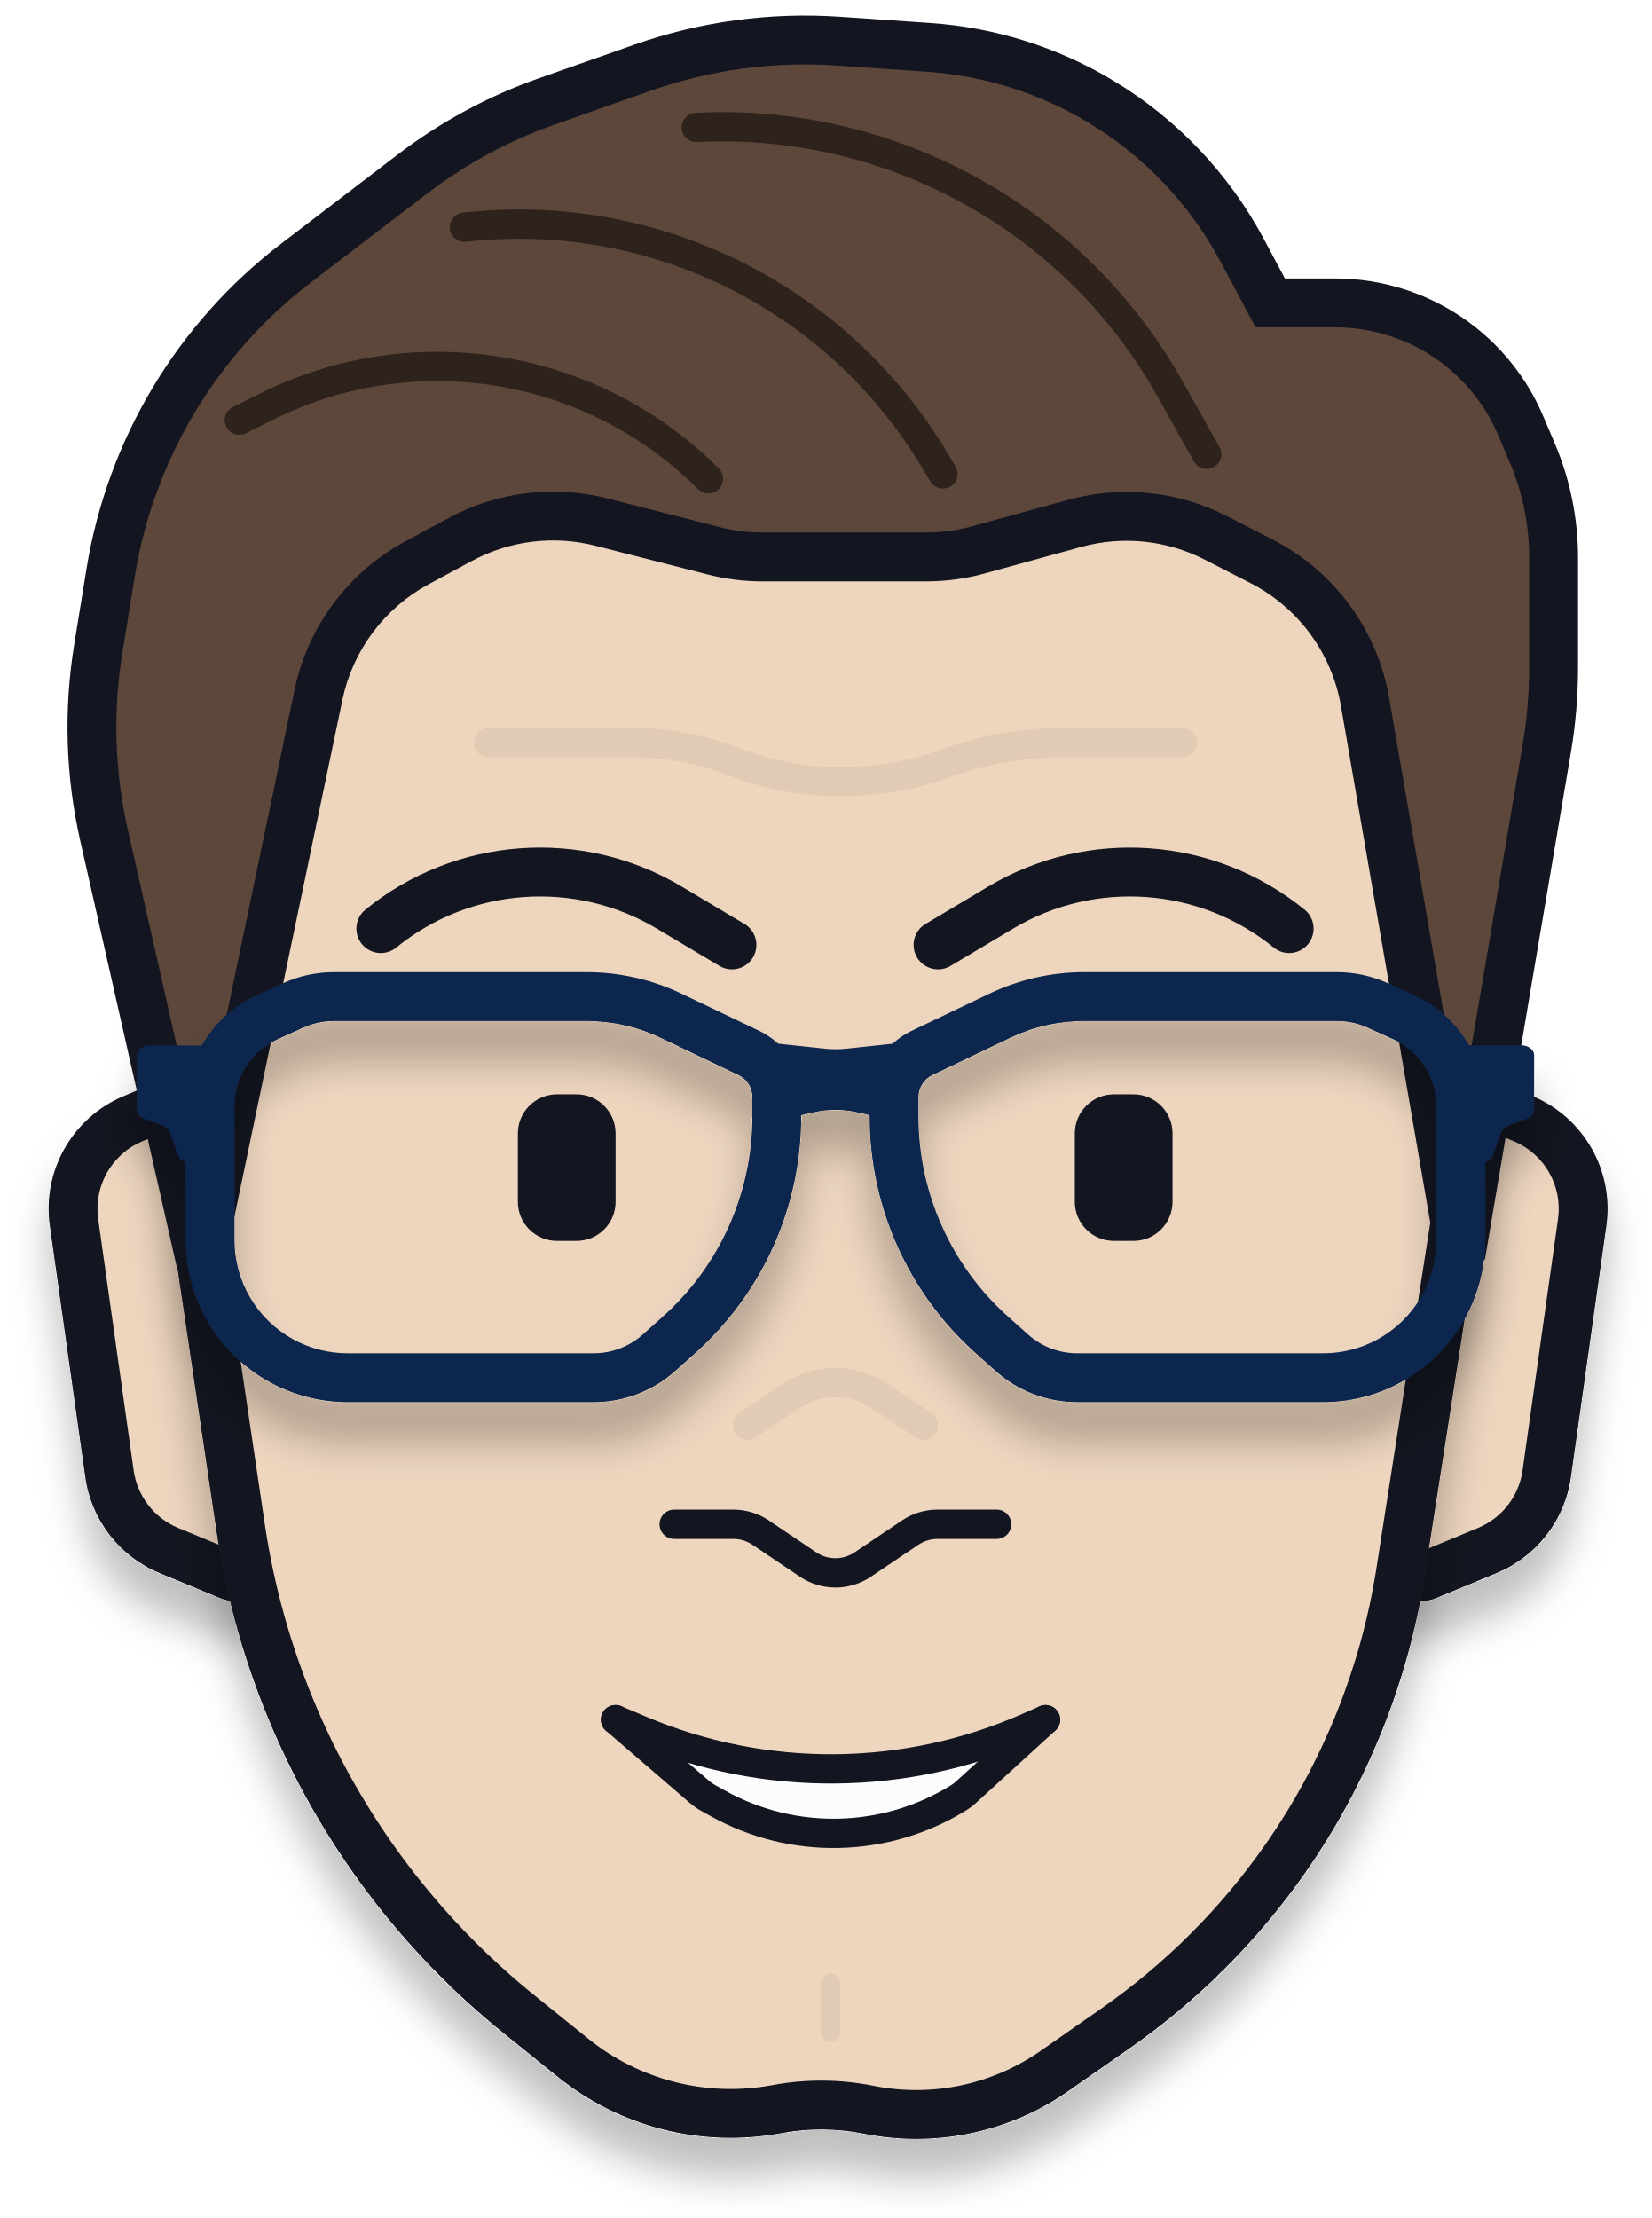
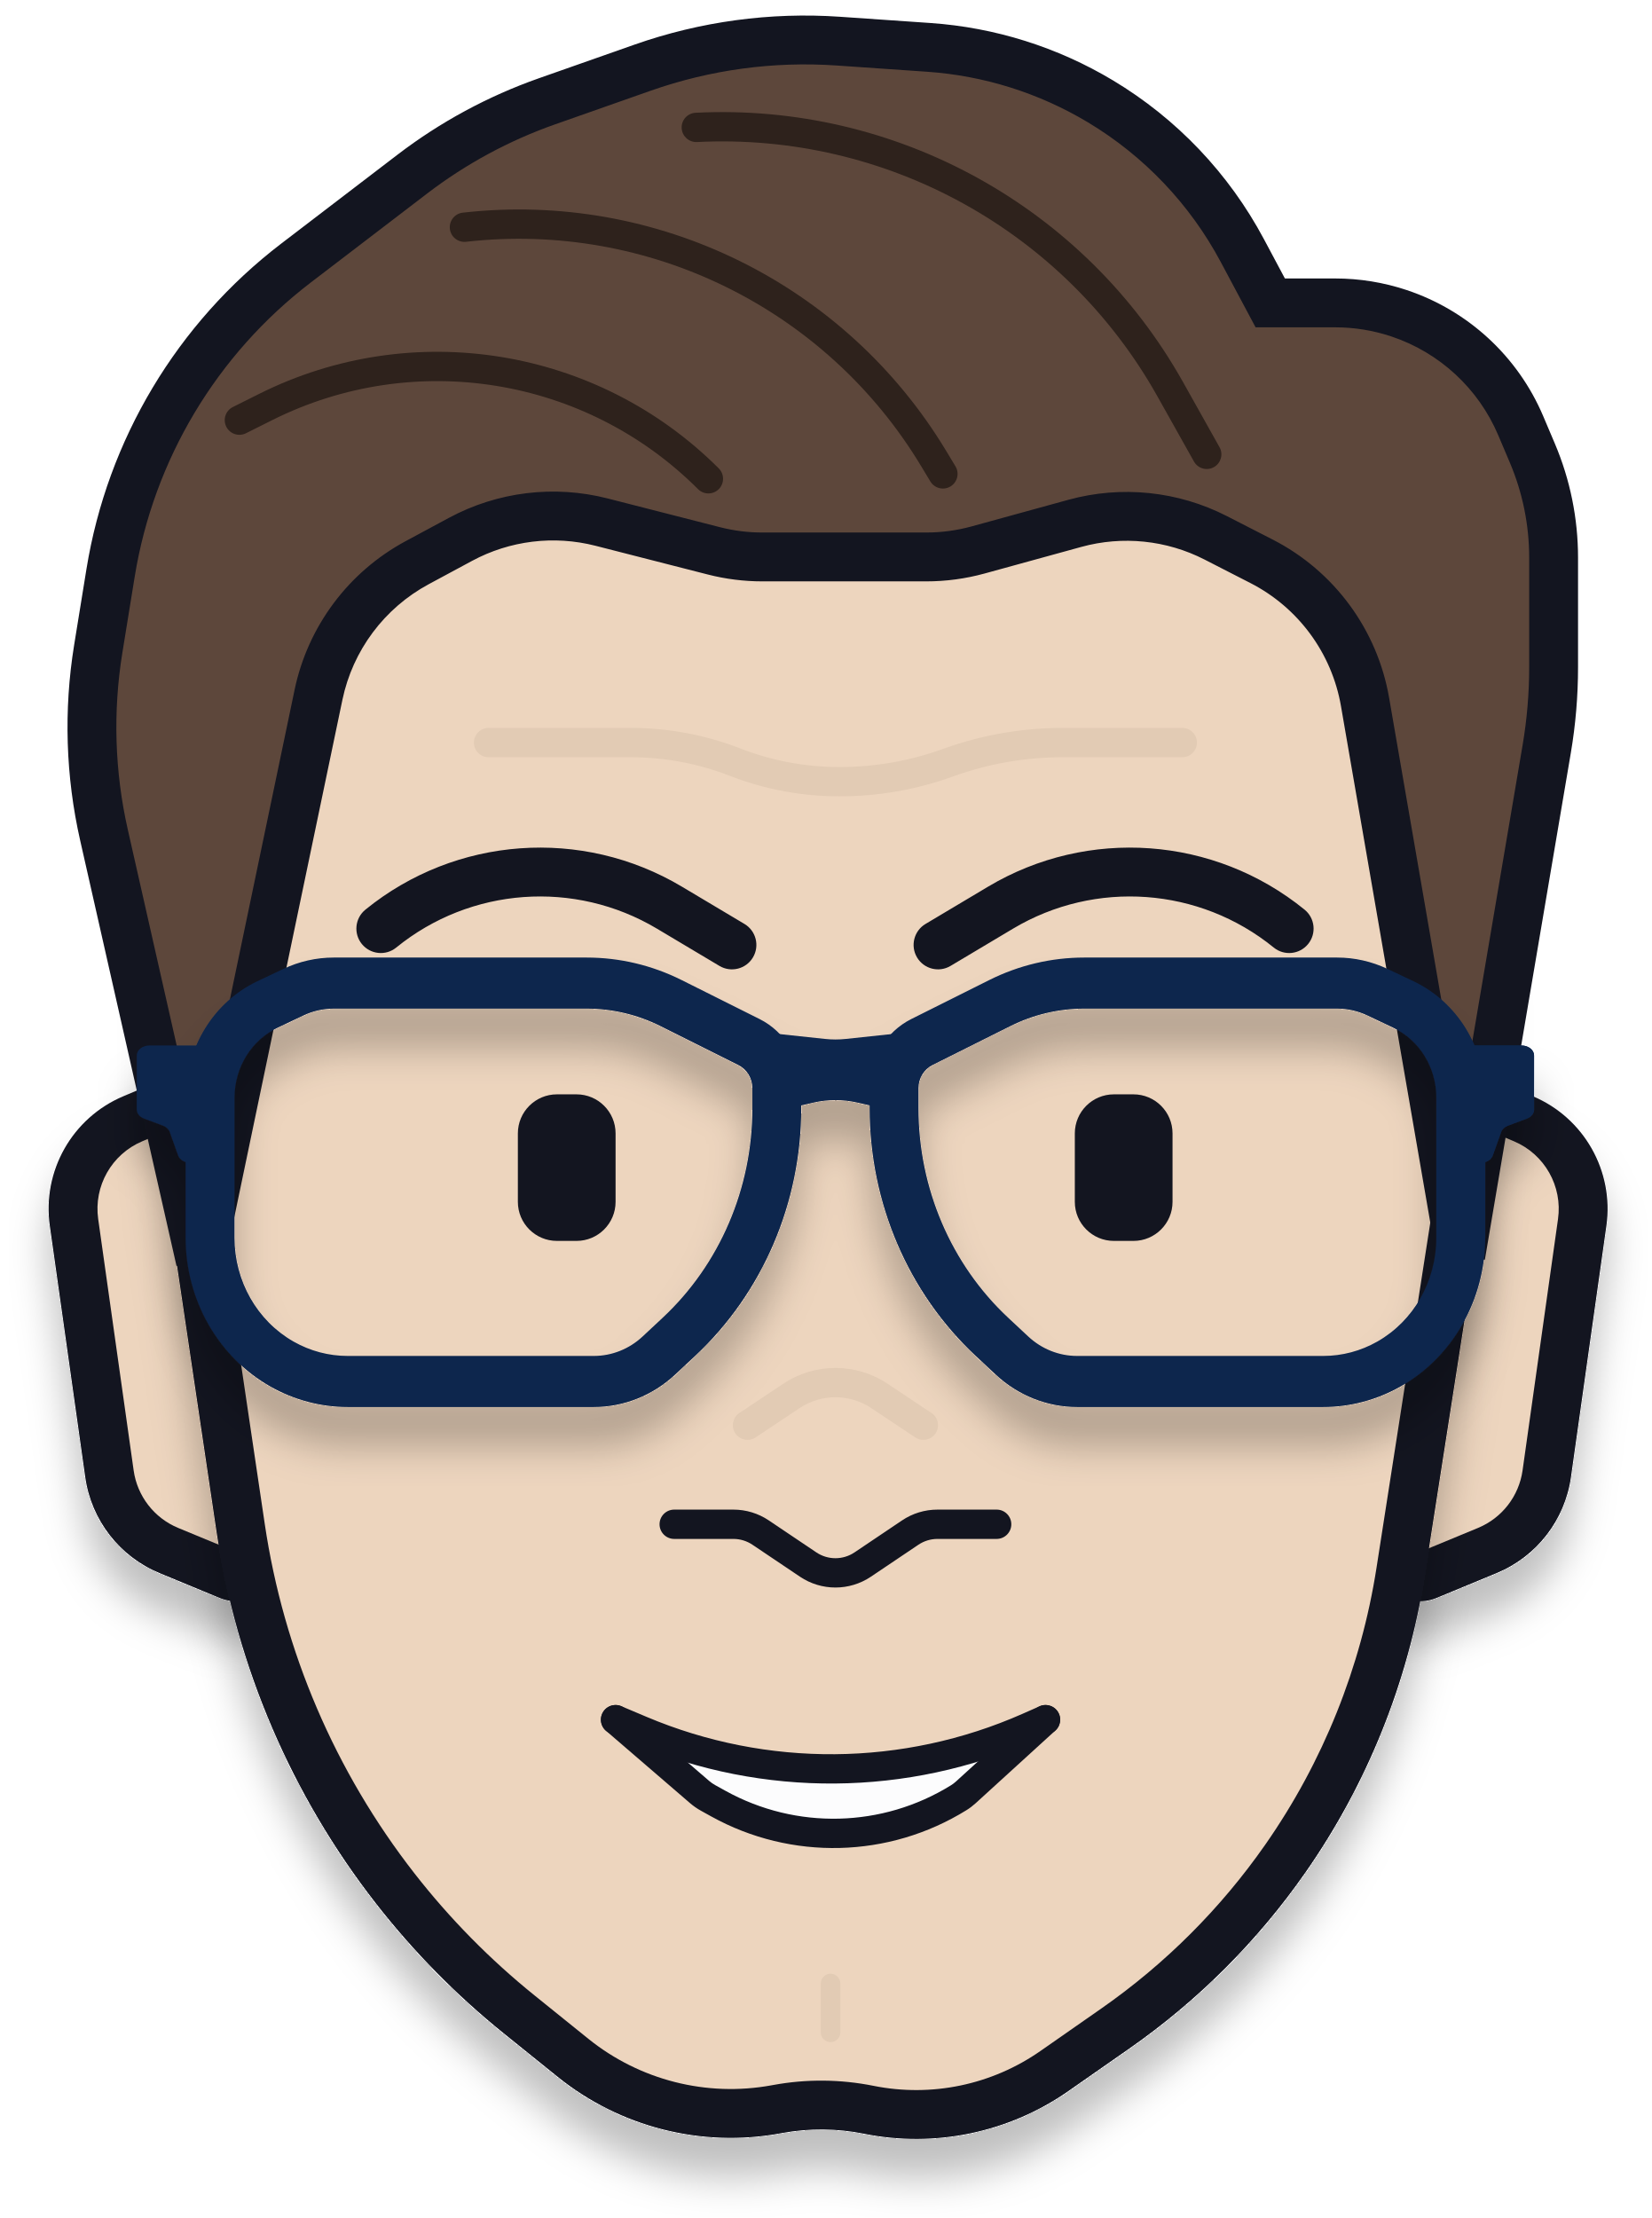
<svg xmlns="http://www.w3.org/2000/svg" class="profile-picture" viewBox="0 0 169 227" fill="none">
  <g filter="url(#filter0_d_3524_2)">
    <path d="M7.573 125.111C6.94 120.623 9.405 116.271 13.579 114.505L17.706 112.759C18.704 112.337 19.858 112.786 20.306 113.773L22 117.5L26.168 159.175C26.318 160.68 24.81 161.801 23.413 161.223L17.28 158.685C14.008 157.331 11.697 154.348 11.202 150.841L7.573 125.111Z" fill="#EDD5BE" />
    <path d="M7.573 125.111C6.94 120.623 9.405 116.271 13.579 114.505L17.706 112.759C18.704 112.337 19.858 112.786 20.306 113.773L22 117.5L26.168 159.175C26.318 160.68 24.81 161.801 23.413 161.223L17.28 158.685C14.008 157.331 11.697 154.348 11.202 150.841L7.573 125.111Z" fill="#EDD5BE" />
    <path fill-rule="evenodd" clip-rule="evenodd" d="M16.732 110.457C18.978 109.506 21.573 110.518 22.582 112.739L24.447 116.841L28.655 158.927C28.994 162.311 25.6 164.833 22.457 163.533L16.325 160.995C12.235 159.303 9.345 155.573 8.726 151.19L5.098 125.46C4.307 119.85 7.387 114.41 12.605 112.203L16.732 110.457ZM19.553 118.159L18.232 115.251L14.553 116.807C11.423 118.132 9.574 121.396 10.049 124.762L13.678 150.492C14.048 153.122 15.782 155.36 18.236 156.375L23.597 158.593L19.553 118.159Z" fill="#131520" />
    <path d="M161.927 125.111C162.56 120.623 160.095 116.271 155.921 114.505L151.794 112.759C150.796 112.337 149.643 112.786 149.194 113.773L147.5 117.5L143.332 159.175C143.182 160.68 144.69 161.801 146.087 161.223L152.22 158.685C155.492 157.331 157.804 154.348 158.298 150.841L161.927 125.111Z" fill="#EDD5BE" />
    <path d="M161.927 125.111C162.56 120.623 160.095 116.271 155.921 114.505L151.794 112.759C150.796 112.337 149.643 112.786 149.194 113.773L147.5 117.5L143.332 159.175C143.182 160.68 144.69 161.801 146.087 161.223L152.22 158.685C155.492 157.331 157.804 154.348 158.298 150.841L161.927 125.111Z" fill="#EDD5BE" />
    <path fill-rule="evenodd" clip-rule="evenodd" d="M152.768 110.457C150.522 109.506 147.927 110.518 146.918 112.739L145.053 116.841L140.845 158.927C140.506 162.311 143.9 164.833 147.043 163.533L153.175 160.995C157.265 159.303 160.155 155.573 160.774 151.19L164.402 125.46C165.193 119.85 162.113 114.41 156.895 112.203L152.768 110.457ZM149.947 118.159L151.268 115.251L154.947 116.807C158.077 118.132 159.926 121.396 159.451 124.762L155.823 150.492C155.452 153.122 153.718 155.36 151.264 156.375L145.903 158.593L149.947 118.159Z" fill="#131520" />
  </g>
  <g filter="url(#filter1_d_3524_2)">
    <path d="M23.804 36.016L84.258 30L145.196 34.512L150.136 100.218C150.71 107.859 150.404 115.541 149.224 123.112L143 156.339C141.355 166.897 137.665 181.445 131.55 190.207C126.821 196.985 120.931 202.874 114.153 207.603L107.905 211.962C102.377 215.819 95.513 217.25 88.904 215.924C85.835 215.308 82.676 215.281 79.597 215.845L79.407 215.879C72.047 217.226 64.465 215.299 58.64 210.603L53.14 206.169C48.429 202.371 44.172 198.044 40.451 193.273C32.075 182.535 26.622 169.811 24.623 156.339L19.65 122.835C18.553 115.447 18.288 107.958 18.859 100.51L23.804 36.016Z" fill="#EDD5BE" />
    <path fill-rule="evenodd" clip-rule="evenodd" d="M84.227 27.491L147.528 32.178L152.629 100.031C153.217 107.862 152.904 115.736 151.695 123.497L145.814 161.23C144.11 172.164 139.933 182.564 133.6 191.638C128.702 198.657 122.603 204.755 115.584 209.653L109.336 214.012C103.248 218.259 95.69 219.835 88.413 218.375C85.654 217.822 82.815 217.798 80.047 218.304L79.857 218.339C71.781 219.816 63.462 217.702 57.071 212.549L51.571 208.115C46.711 204.197 42.318 199.733 38.479 194.811C29.838 183.732 24.212 170.604 22.15 156.706L17.177 123.202C16.053 115.629 15.781 107.953 16.366 100.319L21.471 33.736L84.227 27.491ZM84.29 32.509L26.136 38.296L21.352 100.702C20.795 107.963 21.054 115.264 22.123 122.468L27.096 155.972C29.032 169.017 34.312 181.337 42.422 191.736C46.025 196.355 50.148 200.545 54.709 204.222L60.209 208.657C65.468 212.897 72.313 214.636 78.957 213.42L79.147 213.386C82.538 212.765 86.016 212.795 89.396 213.473C95.337 214.665 101.506 213.378 106.475 209.911L112.723 205.552C119.259 200.992 124.939 195.313 129.5 188.777C135.397 180.327 139.287 170.642 140.874 160.461L146.754 122.727C147.905 115.345 148.203 107.855 147.643 100.405L142.865 36.846L84.29 32.509Z" fill="#131520" />
    <path fill-rule="evenodd" clip-rule="evenodd" d="M48.5 76C48.5 75.172 49.172 74.5 50 74.5H64.572C68.402 74.5 72.199 75.213 75.768 76.602C78.99 77.856 82.418 78.5 85.876 78.5H85.967C89.505 78.5 93.016 77.892 96.348 76.704L96.674 76.587C100.545 75.206 104.624 74.5 108.734 74.5H121C121.828 74.5 122.5 75.172 122.5 76C122.5 76.828 121.828 77.5 121 77.5H108.734C104.968 77.5 101.229 78.147 97.682 79.413L97.356 79.529C93.7 80.833 89.848 81.5 85.967 81.5H85.876C82.045 81.5 78.249 80.787 74.68 79.398C71.457 78.144 68.03 77.5 64.572 77.5H50C49.172 77.5 48.5 76.828 48.5 76Z" fill="#E2CBB4" />
    <path fill-rule="evenodd" clip-rule="evenodd" d="M85 209C84.448 209 84 208.552 84 208V203C84 202.448 84.448 202 85 202C85.552 202 86 202.448 86 203V208C86 208.552 85.552 209 85 209Z" fill="#E2CBB4" />
  </g>
  <path d="M71.374 178.103C70.871 177.823 70.291 178.134 70.078 178.799C69.965 179.154 69.979 179.537 70.094 179.861C70.088 179.878 70.083 179.895 70.078 179.913C69.866 180.673 70.101 181.549 70.605 181.869L72.32 182.963C80.947 188.46 90.695 188.339 99.261 182.626L100.41 181.86C100.91 181.526 101.136 180.644 100.915 179.89C100.912 179.88 100.91 179.87 100.907 179.861C101.023 179.531 101.036 179.138 100.915 178.779C100.695 178.119 100.11 177.82 99.611 178.112L98.461 178.782C90.395 183.49 81.214 183.59 73.09 179.06L71.374 178.103Z" fill="#FCFCFD" />
  <path fill-rule="evenodd" clip-rule="evenodd" d="M61.863 175.021C62.404 174.393 63.351 174.323 63.979 174.863L72.567 182.259C72.763 182.428 72.976 182.576 73.202 182.701L74.252 183.282C81.48 187.283 90.306 187.065 97.328 182.712C97.503 182.603 97.669 182.478 97.822 182.339L105.989 174.892C106.602 174.333 107.55 174.377 108.108 174.989C108.667 175.602 108.623 176.55 108.011 177.108L99.843 184.556C99.554 184.819 99.241 185.056 98.908 185.262C90.964 190.187 80.977 190.434 72.799 185.907L71.749 185.325C71.343 185.101 70.961 184.835 70.609 184.532L62.021 177.137C61.394 176.596 61.323 175.649 61.863 175.021Z" fill="#131520" />
  <path fill-rule="evenodd" clip-rule="evenodd" d="M61.618 175.417C61.94 174.653 62.82 174.296 63.584 174.618L66.184 175.716C78.502 180.917 92.421 180.802 104.651 175.398L106.394 174.628C107.152 174.293 108.037 174.636 108.372 175.394C108.707 176.152 108.364 177.037 107.606 177.372L105.864 178.142C92.877 183.88 78.097 184.003 65.017 178.48L62.416 177.382C61.653 177.06 61.296 176.18 61.618 175.417Z" fill="#131520" />
  <path fill-rule="evenodd" clip-rule="evenodd" d="M67.5 156C67.5 155.172 68.172 154.5 69 154.5H75.056C76.348 154.5 77.612 154.885 78.684 155.607L83.546 158.878C84.728 159.673 86.272 159.673 87.454 158.878L92.316 155.607C93.388 154.885 94.652 154.5 95.944 154.5H102C102.828 154.5 103.5 155.172 103.5 156C103.5 156.828 102.828 157.5 102 157.5H95.944C95.248 157.5 94.568 157.708 93.991 158.096L89.128 161.367C86.934 162.843 84.066 162.843 81.872 161.367L77.009 158.096C76.432 157.708 75.752 157.5 75.056 157.5H69C68.172 157.5 67.5 156.828 67.5 156Z" fill="#131520" />
  <path fill-rule="evenodd" clip-rule="evenodd" d="M89.168 144.111C86.947 142.63 84.053 142.63 81.832 144.111L77.332 147.111C76.643 147.57 75.712 147.384 75.252 146.695C74.793 146.005 74.979 145.074 75.668 144.614L80.168 141.614C83.397 139.462 87.603 139.462 90.832 141.614L95.332 144.614C96.022 145.074 96.208 146.005 95.748 146.695C95.289 147.384 94.357 147.57 93.668 147.111L89.168 144.111Z" fill="#E2CBB4" />
  <path fill-rule="evenodd" clip-rule="evenodd" d="M77.057 97.989C76.35 99.175 74.816 99.563 73.63 98.856L67.228 95.04C58.81 90.022 48.154 90.796 40.55 96.978C39.479 97.849 37.904 97.686 37.033 96.615C36.162 95.544 36.325 93.969 37.396 93.098C46.629 85.592 59.567 84.652 69.788 90.745L76.19 94.561C77.376 95.268 77.764 96.803 77.057 97.989Z" fill="#131520" />
  <path fill-rule="evenodd" clip-rule="evenodd" d="M93.853 97.989C94.56 99.175 96.094 99.563 97.28 98.856L103.682 95.04C112.1 90.022 122.755 90.796 130.36 96.978C131.431 97.849 133.005 97.686 133.876 96.615C134.747 95.544 134.585 93.969 133.514 93.098C124.281 85.592 111.342 84.652 101.122 90.745L94.72 94.561C93.534 95.268 93.146 96.803 93.853 97.989Z" fill="#131520" />
  <path d="M53 116C53 113.791 54.791 112 57 112H59C61.209 112 63 113.791 63 116V123C63 125.209 61.209 127 59 127H57C54.791 127 53 125.209 53 123V116Z" fill="#131520" />
  <path d="M110 116C110 113.791 111.791 112 114 112H116C118.209 112 120 113.791 120 116V123C120 125.209 118.209 127 116 127H114C111.791 127 110 125.209 110 123V116Z" fill="#131520" />
  <path d="M139.702 71.84L149.5 128.5L158.296 76.652C158.764 73.889 159 71.091 159 68.289V57.068C159 53.394 158.26 49.757 156.826 46.374L155.633 43.565C153.323 38.119 148.786 33.928 143.174 32.058C141.072 31.357 138.87 31 136.654 31H130L127.143 25.643C123.778 19.333 118.761 14.056 112.629 10.377C107.286 7.171 101.259 5.277 95.043 4.848L85.798 4.21C79.004 3.742 72.186 4.666 65.763 6.926L55.979 10.368C51.024 12.112 46.375 14.625 42.202 17.816L30.299 26.918C20.153 34.677 13.361 46.025 11.316 58.633L10.053 66.42C9.027 72.748 9.228 79.213 10.643 85.465L20.5 129L32.597 71.108C33.804 65.333 37.498 60.386 42.692 57.589L47.126 55.202C51.546 52.821 56.7 52.191 61.564 53.435L73.061 56.376C74.681 56.79 76.346 57 78.018 57H94.8C96.592 57 98.376 56.759 100.103 56.284L110.001 53.562C114.825 52.236 119.97 52.765 124.422 55.045L129.112 57.447C134.708 60.314 138.63 65.645 139.702 71.84Z" fill="#5D473B" />
  <path fill-rule="evenodd" clip-rule="evenodd" d="M85.97 1.716C78.837 1.224 71.678 2.195 64.933 4.568L55.149 8.01C49.947 9.841 45.065 12.48 40.683 15.83L28.78 24.932C18.127 33.079 10.995 44.994 8.849 58.233L7.586 66.02C6.508 72.664 6.718 79.453 8.205 86.017L18.062 129.552L22.947 129.511L35.044 71.619C36.1 66.566 39.333 62.237 43.877 59.79L48.311 57.403C52.179 55.32 56.689 54.768 60.945 55.857L72.441 58.798C74.263 59.264 76.137 59.5 78.018 59.5H94.8C96.816 59.5 98.823 59.229 100.766 58.695L110.664 55.973C114.885 54.812 119.387 55.275 123.282 57.27L127.972 59.673C132.869 62.181 136.301 66.845 137.238 72.266L147.037 128.926L151.965 128.918L160.76 77.07C161.253 74.169 161.5 71.231 161.5 68.289V57.068C161.5 53.058 160.693 49.089 159.127 45.398L157.935 42.588C155.345 36.483 150.257 31.784 143.964 29.686C141.607 28.901 139.139 28.5 136.654 28.5H131.5L129.349 24.467C125.77 17.757 120.436 12.146 113.915 8.233C108.233 4.824 101.825 2.81 95.215 2.354L85.97 1.716ZM66.592 9.284C72.695 7.137 79.172 6.259 85.626 6.704L94.871 7.342C100.693 7.743 106.338 9.518 111.342 12.521C117.086 15.967 121.785 20.909 124.937 26.82L128.5 33.5H136.654C138.602 33.5 140.536 33.814 142.383 34.43C147.314 36.073 151.302 39.756 153.332 44.541L154.524 47.351C155.828 50.424 156.5 53.729 156.5 57.068V68.289C156.5 70.951 156.276 73.609 155.831 76.234L149.476 113.692L142.165 71.414C140.96 64.444 136.547 58.447 130.251 55.222L125.562 52.82C120.553 50.255 114.765 49.659 109.338 51.152L99.44 53.874C97.929 54.289 96.368 54.5 94.8 54.5H78.018C76.555 54.5 75.098 54.317 73.68 53.954L62.184 51.013C56.712 49.613 50.913 50.323 45.94 53.001L41.507 55.388C35.663 58.534 31.507 64.1 30.15 70.596L20.402 117.246L13.081 84.913C11.737 78.974 11.546 72.832 12.521 66.82L13.784 59.033C15.726 47.055 22.179 36.275 31.818 28.904L43.721 19.802C47.685 16.771 52.102 14.383 56.809 12.727L66.592 9.284Z" fill="#131520" />
  <path fill-rule="evenodd" clip-rule="evenodd" d="M69.764 13.114C69.722 12.287 70.359 11.582 71.187 11.541C91.7 10.504 111.029 21.182 121.071 39.099L124.808 45.767C125.214 46.489 124.956 47.403 124.233 47.809C123.511 48.214 122.597 47.956 122.192 47.233L118.454 40.566C108.969 23.643 90.713 13.558 71.338 14.537C70.511 14.579 69.806 13.942 69.764 13.114Z" fill="#2E221C" />
  <path fill-rule="evenodd" clip-rule="evenodd" d="M46.041 23.423C45.948 22.6 46.54 21.857 47.363 21.764C67.196 19.519 86.519 29.038 96.824 46.132L97.785 47.725C98.212 48.435 97.984 49.357 97.275 49.785C96.565 50.212 95.643 49.984 95.215 49.275L94.255 47.681C84.555 31.592 66.368 22.631 47.7 24.745C46.877 24.838 46.134 24.246 46.041 23.423Z" fill="#2E221C" />
  <path fill-rule="evenodd" clip-rule="evenodd" d="M23.158 43.671C22.788 42.93 23.088 42.029 23.829 41.658L26.531 40.307C42.216 32.465 61.16 35.539 73.561 47.939C74.146 48.525 74.146 49.475 73.561 50.061C72.975 50.647 72.025 50.647 71.439 50.061C59.952 38.573 42.403 35.726 27.873 42.991L25.171 44.342C24.43 44.712 23.529 44.412 23.158 43.671Z" fill="#2E221C" />
  <g filter="url(#filter2_d_3524_2)">
-     <path d="M77 106.535L84.439 107.329C85.144 107.404 85.856 107.404 86.561 107.329L94 106.535L91.5 109.256V114.698L87.711 113.839C86.256 113.509 84.744 113.509 83.289 113.839L79.5 114.698V109.256L77 106.535Z" fill="#0D264D" />
+     <path d="M77 105.535L84.439 106.329C85.144 106.404 85.856 106.404 86.561 106.329L94 105.535L91.5 108.256V113.698L87.711 112.839C86.256 112.509 84.744 112.509 83.289 112.839L79.5 113.698V108.256L77 105.535Z" fill="#0D264D" />
    <path d="M157 108.018C157 107.456 156.424 107 155.714 107H148L149.929 119H151.527C152.103 119 152.608 118.697 152.765 118.259L153.626 115.846C153.728 115.563 153.979 115.328 154.315 115.202L156.263 114.475C156.713 114.307 157 113.949 157 113.555V108.018Z" fill="#0D264D" />
    <path fill-rule="evenodd" clip-rule="evenodd" d="M155.714 107C156.424 107 157 107.456 157 108.018V113.555C157 113.949 156.713 114.307 156.263 114.475L154.315 115.202C153.979 115.328 153.728 115.563 153.626 115.846L152.765 118.259C152.608 118.697 152.103 119 151.527 119H149.929L148 107H155.714Z" fill="#0D264D" />
    <path d="M14 108.018C14 107.456 14.576 107 15.286 107H23L21.071 119H19.473C18.897 119 18.392 118.697 18.235 118.259L17.374 115.846C17.272 115.563 17.021 115.328 16.685 115.202L14.737 114.475C14.287 114.307 14 113.949 14 113.555V108.018Z" fill="#0D264D" />
-     <path fill-rule="evenodd" clip-rule="evenodd" d="M34.155 99.5C32.376 99.5 30.617 99.88 28.996 100.615L26.34 101.818C21.871 103.843 19 108.296 19 113.203V126.925C19 132.998 22.321 138.585 27.656 141.486C30.086 142.808 32.809 143.5 35.575 143.5H60.771C63.842 143.5 66.806 142.369 69.096 140.324L71.146 138.494C78.052 132.328 82 123.509 82 114.251V112.285C82 109.397 80.342 106.765 77.736 105.519L69.758 101.703C66.726 100.253 63.409 99.5 60.048 99.5H34.155ZM31.06 105.169C32.032 104.728 33.088 104.5 34.155 104.5H60.048C62.662 104.5 65.242 105.085 67.6 106.213L75.579 110.03C76.447 110.445 77 111.322 77 112.285V114.251C77 122.085 73.659 129.547 67.816 134.764L65.766 136.594C64.392 137.822 62.614 138.5 60.771 138.5H35.575C33.643 138.5 31.742 138.017 30.045 137.094C26.319 135.068 24 131.166 24 126.925V113.203C24 110.259 25.723 107.587 28.404 106.372L31.06 105.169Z" fill="#0D264D" />
-     <path fill-rule="evenodd" clip-rule="evenodd" d="M136.845 99.5C138.624 99.5 140.383 99.88 142.004 100.615L144.66 101.818C149.129 103.843 152 108.296 152 113.203V126.925C152 132.998 148.679 138.585 143.344 141.486C140.914 142.808 138.191 143.5 135.425 143.5H110.229C107.158 143.5 104.194 142.369 101.904 140.324L99.854 138.494C92.948 132.328 89 123.509 89 114.251V112.285C89 109.397 90.658 106.765 93.264 105.519L101.242 101.703C104.274 100.253 107.591 99.5 110.952 99.5H136.845ZM139.94 105.169C138.968 104.728 137.912 104.5 136.845 104.5H110.952C108.338 104.5 105.758 105.085 103.4 106.213L95.421 110.03C94.553 110.445 94 111.322 94 112.285V114.251C94 122.085 97.341 129.547 103.184 134.764L105.234 136.594C106.608 137.822 108.386 138.5 110.229 138.5H135.425C137.357 138.5 139.258 138.017 140.955 137.094C144.681 135.068 147 131.166 147 126.925V113.203C147 110.259 145.277 107.587 142.596 106.372L139.94 105.169Z" fill="#0D264D" />
+     <path fill-rule="evenodd" clip-rule="evenodd" d="M34.155 98C32.376 98 30.617 98.397 28.996 99.165L26.34 100.423C21.871 102.541 19 107.196 19 112.326V126.672C19 133.021 22.321 138.862 27.656 141.895C30.086 143.276 32.809 144 35.575 144H60.771C63.842 144 66.806 142.818 69.096 140.68L71.146 138.766C78.052 132.32 82 123.1 82 113.422V111.366C82 108.347 80.342 105.596 77.736 104.293L69.758 100.303C66.726 98.787 63.409 98 60.048 98H34.155ZM31.06 103.926C32.032 103.466 33.088 103.227 34.155 103.227H60.048C62.662 103.227 65.242 103.839 67.6 105.018L75.579 109.008C76.447 109.443 77 110.36 77 111.366V113.422C77 121.611 73.659 129.412 67.816 134.867L65.766 136.781C64.392 138.064 62.614 138.773 60.771 138.773H35.575C33.643 138.773 31.742 138.267 30.045 137.303C26.319 135.184 24 131.106 24 126.672V112.326C24 109.248 25.723 106.455 28.404 105.184L31.06 103.926Z" fill="#0D264D" />
+     <path fill-rule="evenodd" clip-rule="evenodd" d="M136.845 98C138.624 98 140.383 98.397 142.004 99.165L144.66 100.423C149.129 102.541 152 107.196 152 112.326V126.672C152 133.021 148.679 138.862 143.344 141.895C140.914 143.276 138.191 144 135.425 144H110.229C107.158 144 104.194 142.818 101.904 140.68L99.854 138.766C92.948 132.32 89 123.1 89 113.422V111.366C89 108.347 90.658 105.596 93.264 104.293L101.242 100.303C104.274 98.787 107.591 98 110.952 98H136.845ZM139.94 103.926C138.968 103.466 137.912 103.227 136.845 103.227H110.952C108.338 103.227 105.758 103.839 103.4 105.018L95.421 109.008C94.553 109.443 94 110.36 94 111.366V113.422C94 121.611 97.341 129.412 103.184 134.867L105.234 136.781C106.608 138.064 108.386 138.773 110.229 138.773H135.425C137.357 138.773 139.258 138.267 140.955 137.303C144.681 135.184 147 131.106 147 126.672V112.326C147 109.248 145.277 106.455 142.596 105.184L139.94 103.926Z" fill="#0D264D" />
  </g>
  <defs>
    <filter id="filter0_d_3524_2" x="0.975" y="110.1" width="167.551" height="61.781" filterUnits="userSpaceOnUse" color-interpolation-filters="sRGB">
      <feFlood flood-opacity="0" result="BackgroundImageFix" />
      <feColorMatrix in="SourceAlpha" type="matrix" values="0 0 0 0 0 0 0 0 0 0 0 0 0 0 0 0 0 0 127 0" result="hardAlpha" />
      <feOffset dy="4" />
      <feGaussianBlur stdDeviation="2" />
      <feComposite in2="hardAlpha" operator="out" />
      <feColorMatrix type="matrix" values="0 0 0 0 0 0 0 0 0 0 0 0 0 0 0 0 0 0 0.25 0" />
      <feBlend mode="normal" in2="BackgroundImageFix" result="effect1_dropShadow_3524_2" />
      <feBlend mode="normal" in="SourceGraphic" in2="effect1_dropShadow_3524_2" result="shape" />
    </filter>
    <filter id="filter1_d_3524_2" x="12.067" y="27.491" width="144.85" height="199.416" filterUnits="userSpaceOnUse" color-interpolation-filters="sRGB">
      <feFlood flood-opacity="0" result="BackgroundImageFix" />
      <feColorMatrix in="SourceAlpha" type="matrix" values="0 0 0 0 0 0 0 0 0 0 0 0 0 0 0 0 0 0 127 0" result="hardAlpha" />
      <feOffset dy="4" />
      <feGaussianBlur stdDeviation="2" />
      <feComposite in2="hardAlpha" operator="out" />
      <feColorMatrix type="matrix" values="0 0 0 0 0 0 0 0 0 0 0 0 0 0 0 0 0 0 0.25 0" />
      <feBlend mode="normal" in2="BackgroundImageFix" result="effect1_dropShadow_3524_2" />
      <feBlend mode="normal" in="SourceGraphic" in2="effect1_dropShadow_3524_2" result="shape" />
    </filter>
-     <filter id="filter2_d_3524_2" x="10" y="99.5" width="151" height="52" filterUnits="userSpaceOnUse" color-interpolation-filters="sRGB">
+     <filter id="filter2_d_3524_2" x="10" y="98" width="151" height="54" filterUnits="userSpaceOnUse" color-interpolation-filters="sRGB">
      <feFlood flood-opacity="0" result="BackgroundImageFix" />
      <feColorMatrix in="SourceAlpha" type="matrix" values="0 0 0 0 0 0 0 0 0 0 0 0 0 0 0 0 0 0 127 0" result="hardAlpha" />
      <feOffset dy="4" />
      <feGaussianBlur stdDeviation="2" />
      <feComposite in2="hardAlpha" operator="out" />
      <feColorMatrix type="matrix" values="0 0 0 0 0 0 0 0 0 0 0 0 0 0 0 0 0 0 0.25 0" />
      <feBlend mode="normal" in2="BackgroundImageFix" result="effect1_dropShadow_3524_2" />
      <feBlend mode="normal" in="SourceGraphic" in2="effect1_dropShadow_3524_2" result="shape" />
    </filter>
  </defs>
</svg>
